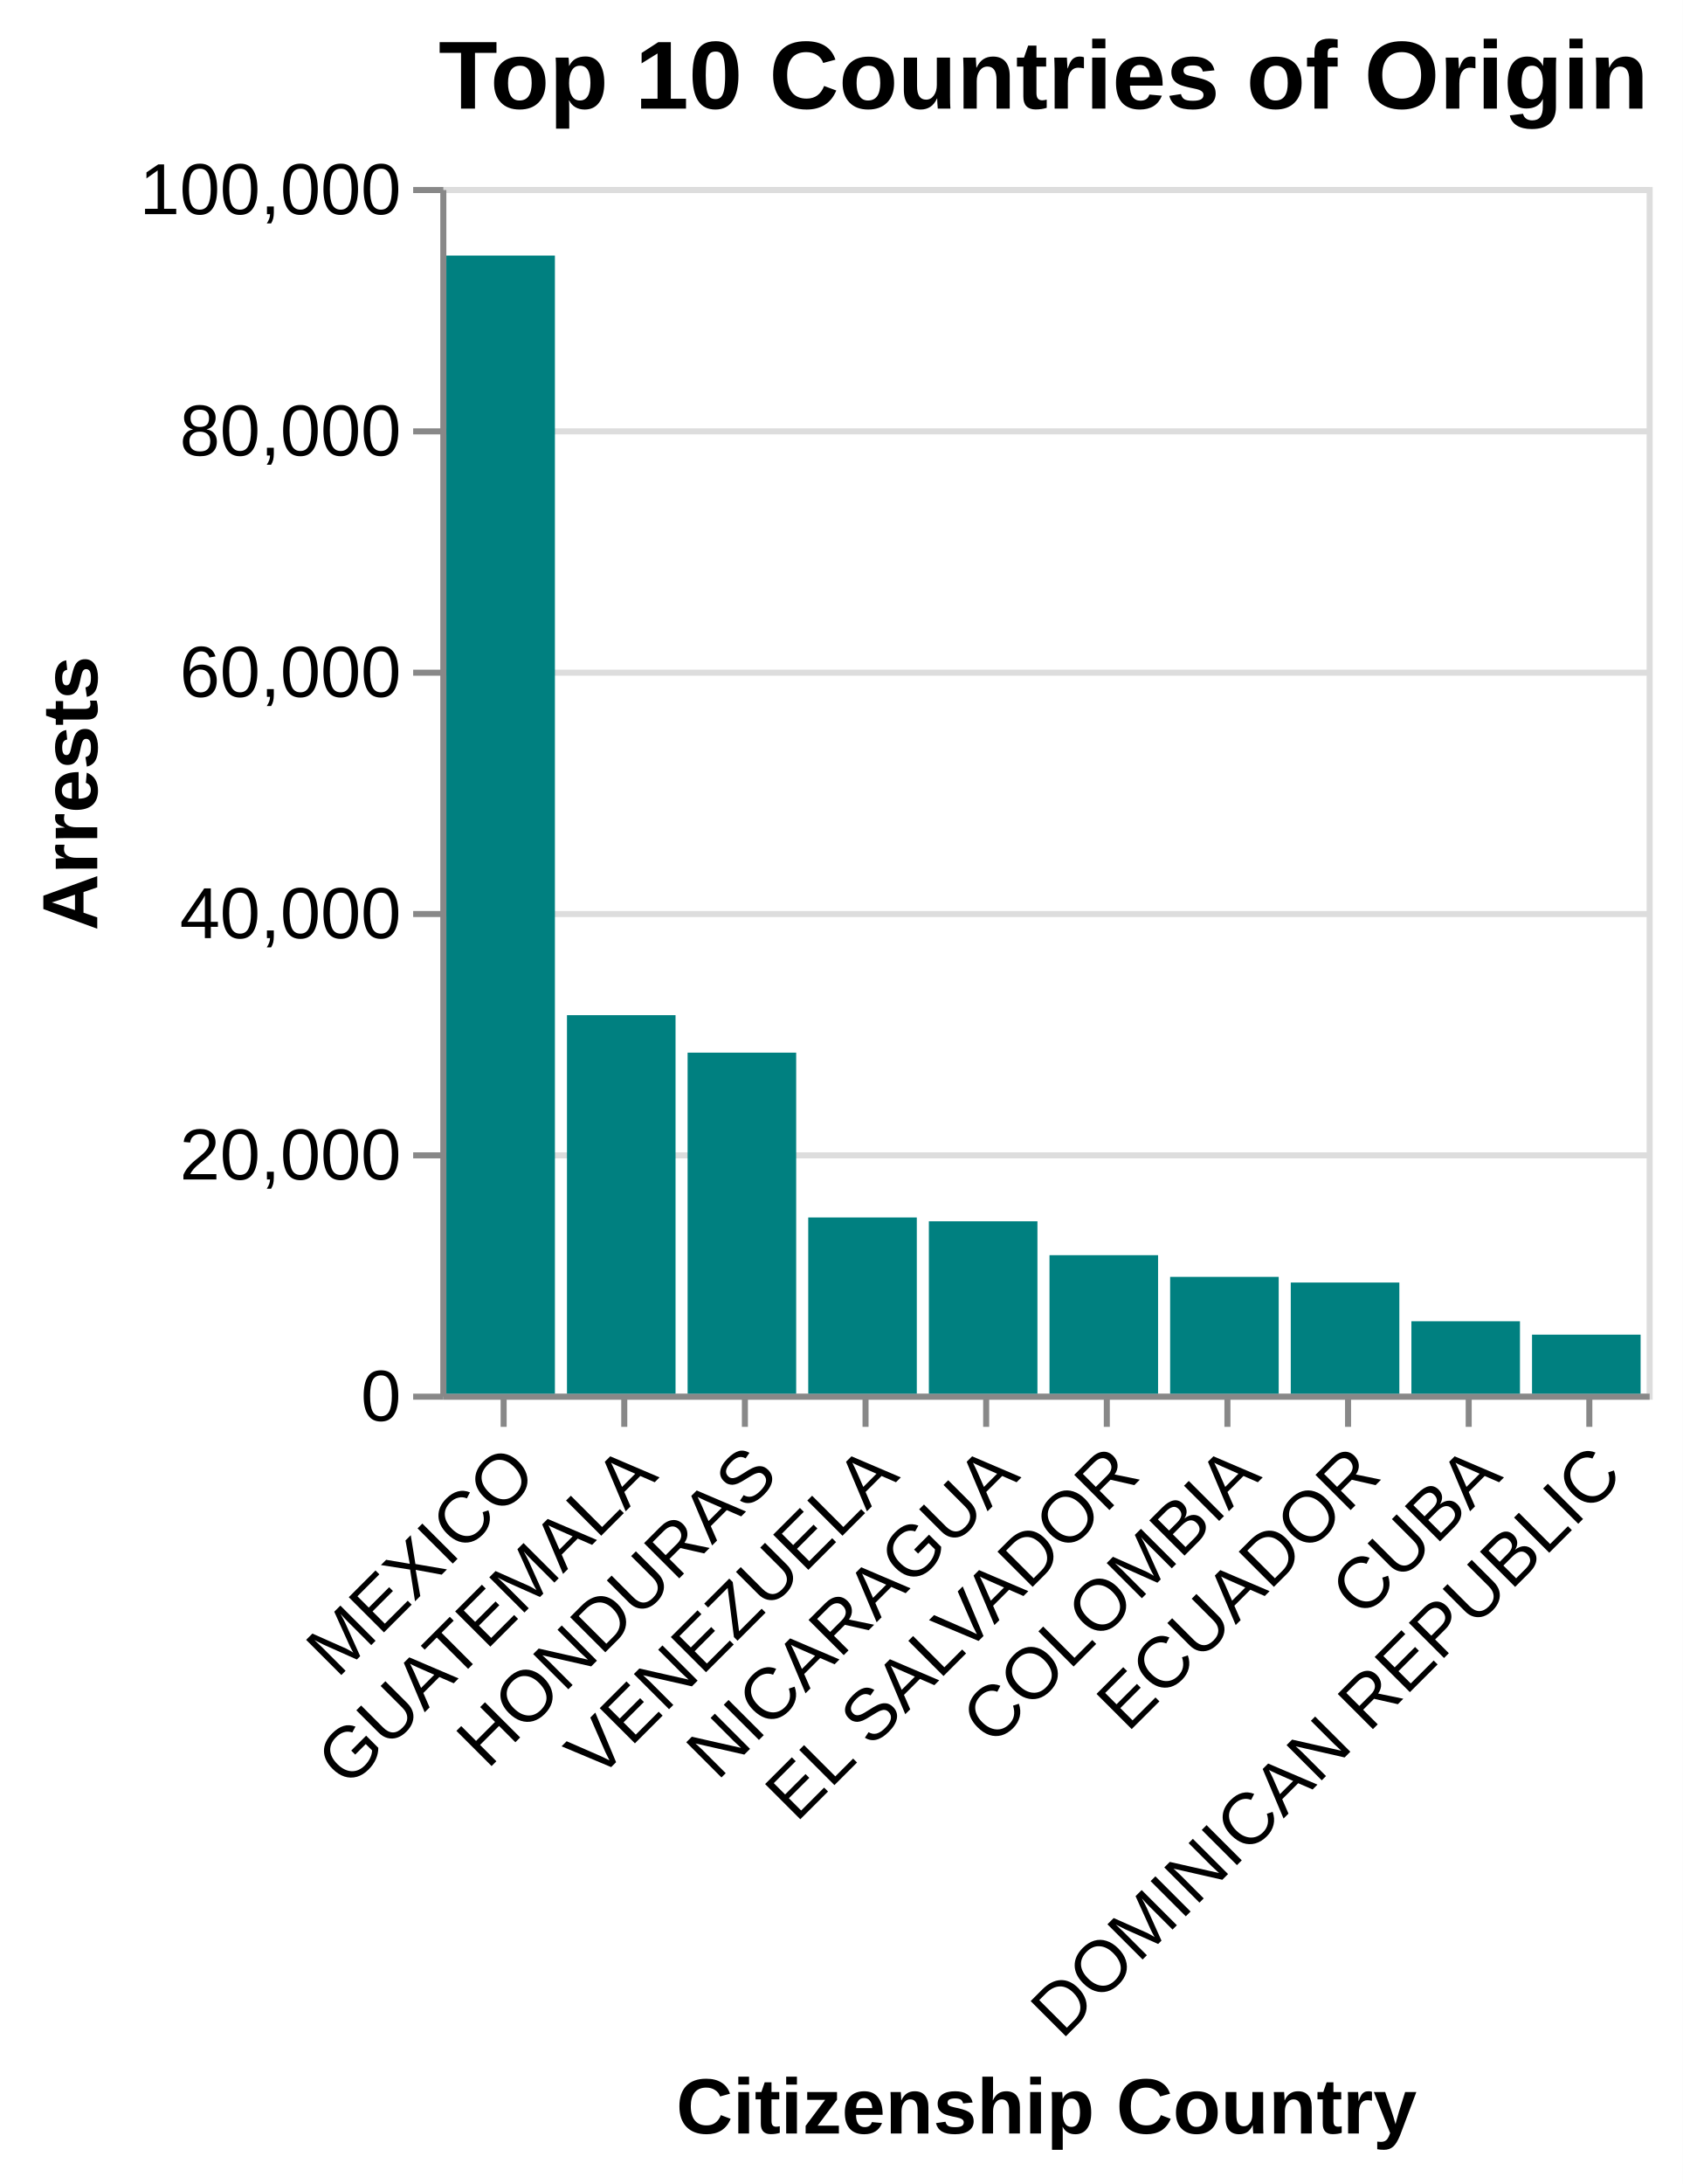
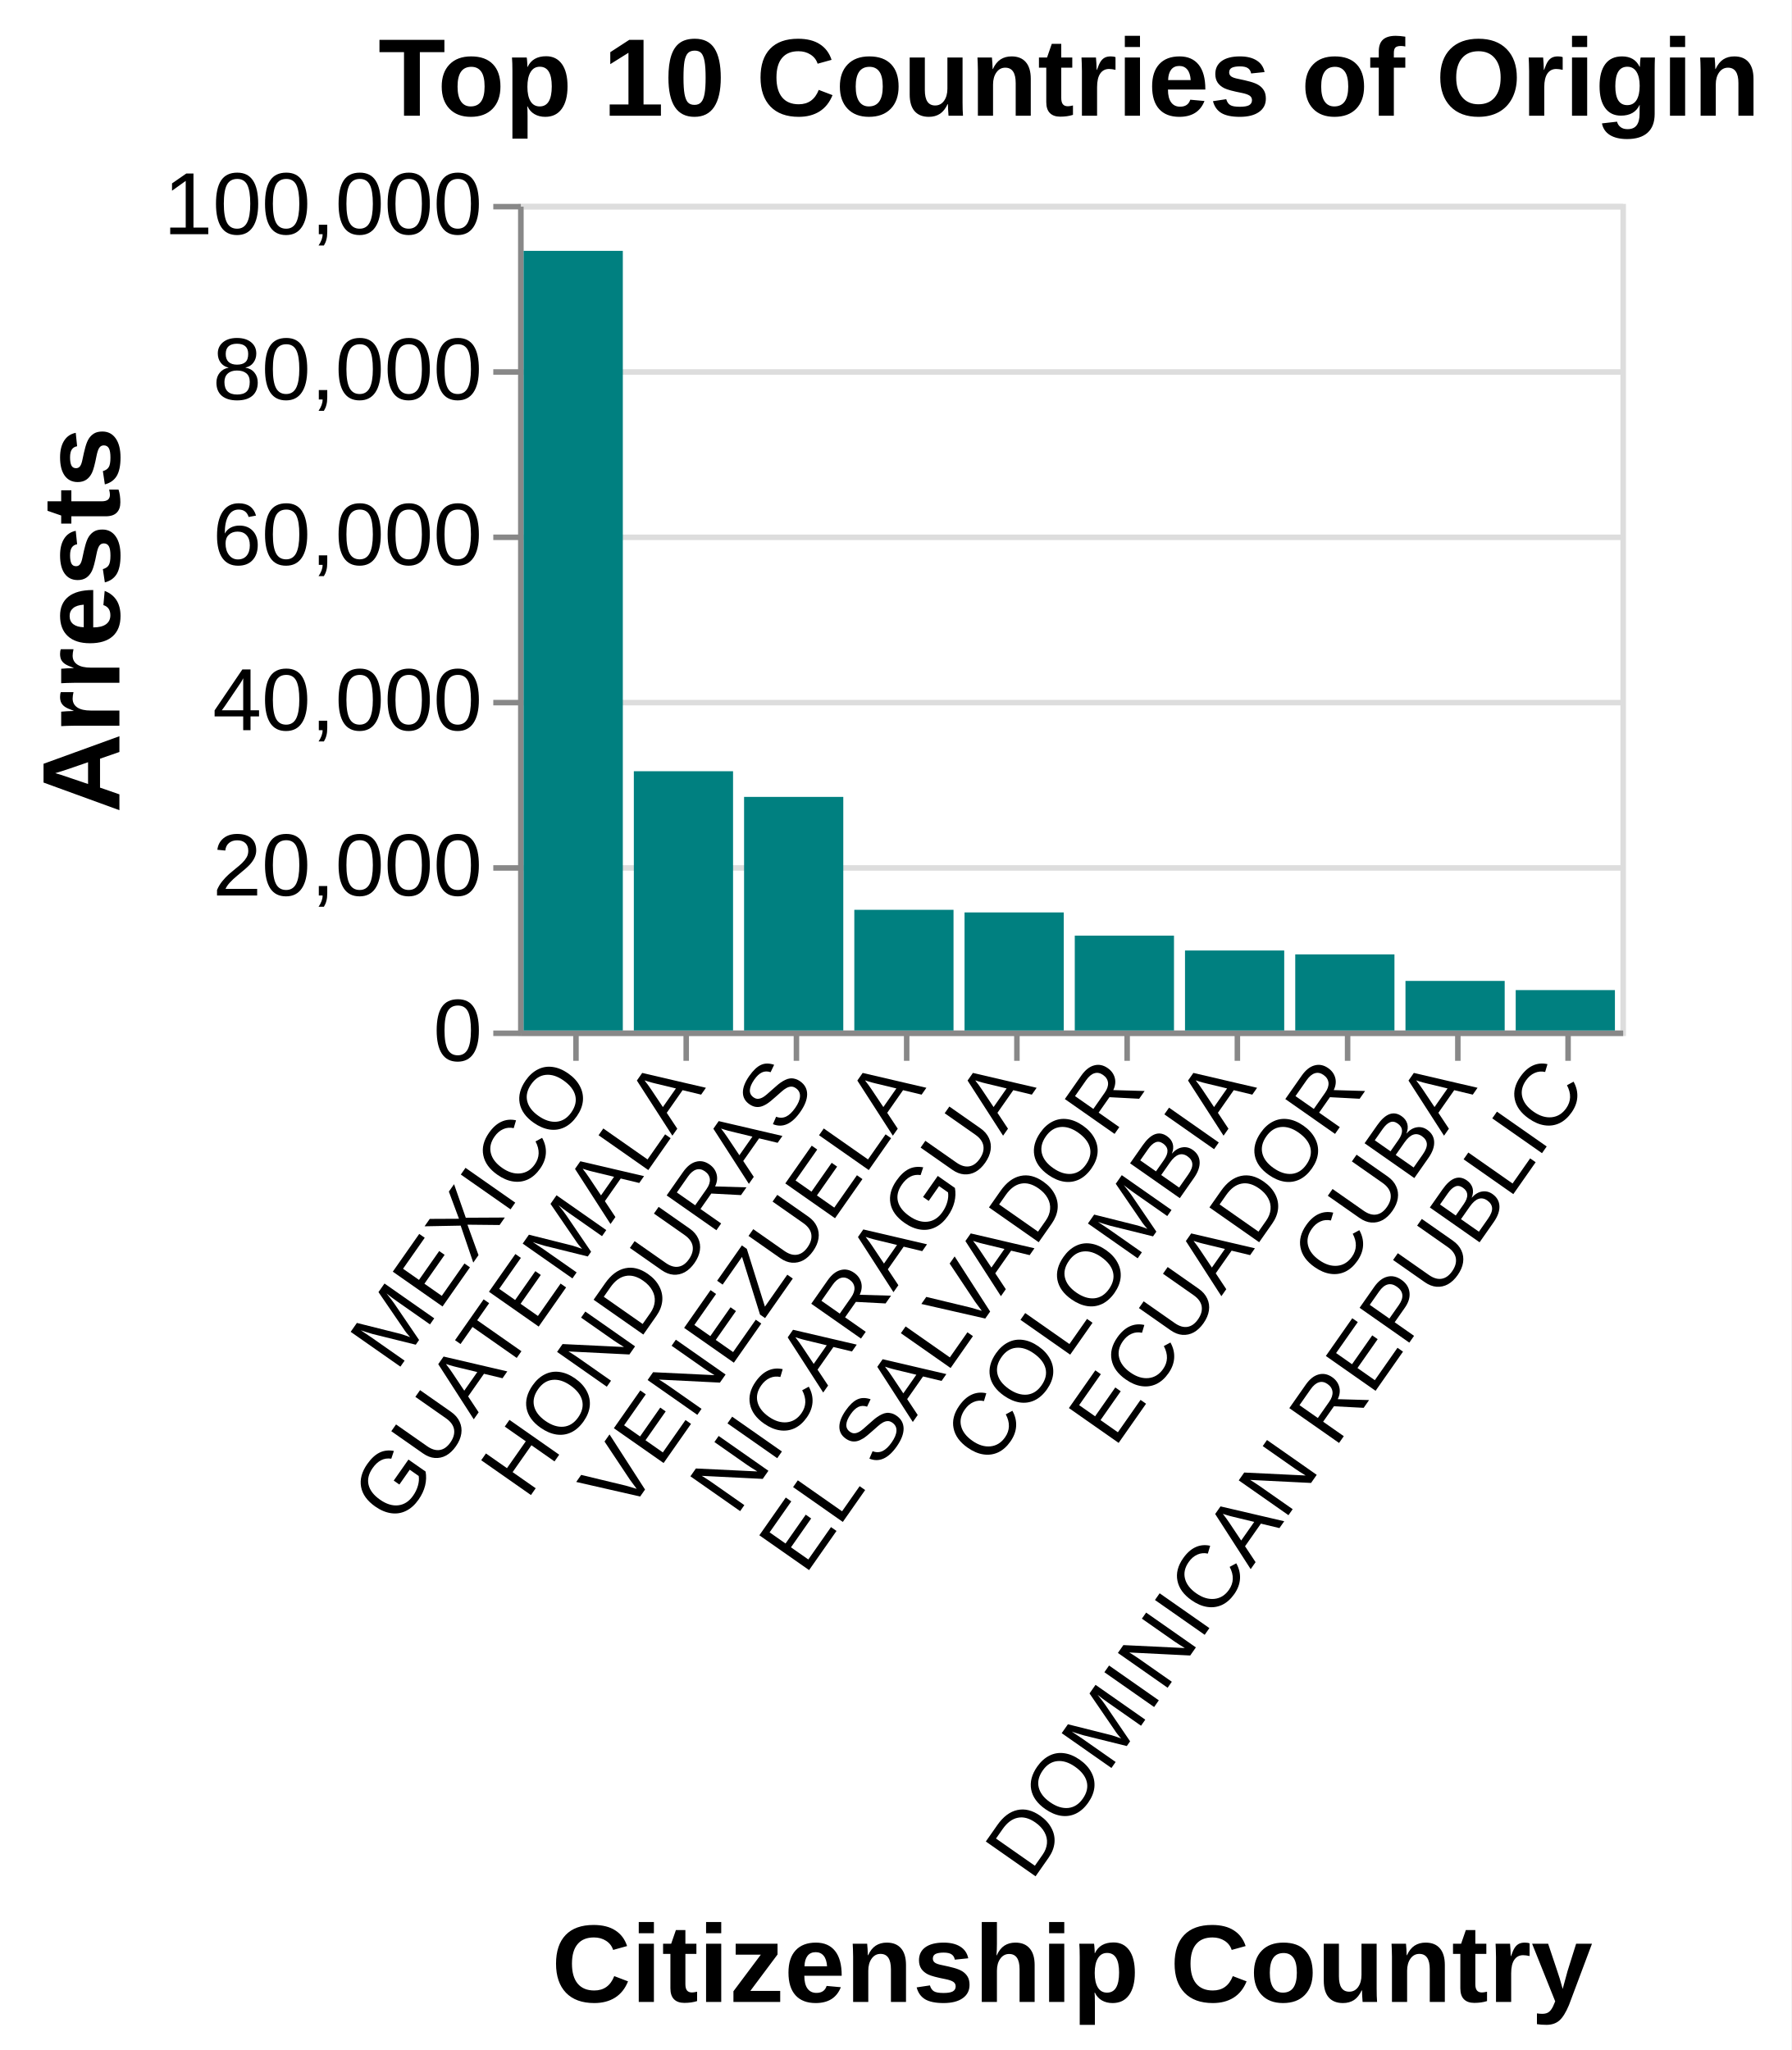
- <svg xmlns="http://www.w3.org/2000/svg" version="1.1" class="marks" width="279" height="362" viewBox="0 0 279 362">
-   <rect width="279" height="362" fill="white" />
-   <g fill="none" stroke-miterlimit="10" transform="translate(73,31)">
+ <svg xmlns="http://www.w3.org/2000/svg" version="1.1" class="marks" width="325" height="372" viewBox="0 0 325 372">
+   <rect width="325" height="372" fill="white" />
+   <g fill="none" stroke-miterlimit="10" transform="translate(94,37)">
    <g class="mark-group role-frame root" role="graphics-object" aria-roledescription="group mark container">
      <g transform="translate(0,0)">
-         <path class="background" aria-hidden="true" d="M0.5,0.5h200v200h-200Z" stroke="#ddd" />
+         <path class="background" aria-hidden="true" d="M0.5,0.5h200v150h-200Z" stroke="#ddd" />
        <g>
          <g class="mark-group role-axis" aria-hidden="true">
            <g transform="translate(0.5,0.5)">
              <path class="background" aria-hidden="true" d="M0,0h0v0h0Z" pointer-events="none" />
              <g>
                <g class="mark-rule role-axis-grid" pointer-events="none">
-                   <line transform="translate(0,200)" x2="200" y2="0" stroke="#ddd" stroke-width="1" opacity="1" />
-                   <line transform="translate(0,160)" x2="200" y2="0" stroke="#ddd" stroke-width="1" opacity="1" />
+                   <line transform="translate(0,150)" x2="200" y2="0" stroke="#ddd" stroke-width="1" opacity="1" />
                  <line transform="translate(0,120)" x2="200" y2="0" stroke="#ddd" stroke-width="1" opacity="1" />
-                   <line transform="translate(0,80)" x2="200" y2="0" stroke="#ddd" stroke-width="1" opacity="1" />
-                   <line transform="translate(0,40)" x2="200" y2="0" stroke="#ddd" stroke-width="1" opacity="1" />
+                   <line transform="translate(0,90)" x2="200" y2="0" stroke="#ddd" stroke-width="1" opacity="1" />
+                   <line transform="translate(0,60)" x2="200" y2="0" stroke="#ddd" stroke-width="1" opacity="1" />
+                   <line transform="translate(0,30)" x2="200" y2="0" stroke="#ddd" stroke-width="1" opacity="1" />
                  <line transform="translate(0,0)" x2="200" y2="0" stroke="#ddd" stroke-width="1" opacity="1" />
                </g>
              </g>
              <path class="foreground" aria-hidden="true" d="" pointer-events="none" display="none" />
            </g>
          </g>
          <g class="mark-group role-axis" role="graphics-symbol" aria-roledescription="axis" aria-label="X-axis titled 'Citizenship Country' for a discrete scale with 10 values: MEXICO, GUATEMALA, HONDURAS, VENEZUELA, NICARAGUA, ending with DOMINICAN REPUBLIC">
-             <g transform="translate(0.5,200.5)">
+             <g transform="translate(0.5,150.5)">
              <path class="background" aria-hidden="true" d="M0,0h0v0h0Z" pointer-events="none" />
              <g>
                <g class="mark-rule role-axis-tick" pointer-events="none">
                  <line transform="translate(10,0)" x2="0" y2="5" stroke="#888" stroke-width="1" opacity="1" />
                  <line transform="translate(30,0)" x2="0" y2="5" stroke="#888" stroke-width="1" opacity="1" />
                  <line transform="translate(50,0)" x2="0" y2="5" stroke="#888" stroke-width="1" opacity="1" />
                  <line transform="translate(70,0)" x2="0" y2="5" stroke="#888" stroke-width="1" opacity="1" />
                  <line transform="translate(90,0)" x2="0" y2="5" stroke="#888" stroke-width="1" opacity="1" />
                  <line transform="translate(110,0)" x2="0" y2="5" stroke="#888" stroke-width="1" opacity="1" />
                  <line transform="translate(130,0)" x2="0" y2="5" stroke="#888" stroke-width="1" opacity="1" />
                  <line transform="translate(150,0)" x2="0" y2="5" stroke="#888" stroke-width="1" opacity="1" />
                  <line transform="translate(170,0)" x2="0" y2="5" stroke="#888" stroke-width="1" opacity="1" />
                  <line transform="translate(190,0)" x2="0" y2="5" stroke="#888" stroke-width="1" opacity="1" />
                </g>
                <g class="mark-text role-axis-label" pointer-events="none">
-                   <text text-anchor="end" transform="translate(9.5,7) rotate(315) translate(0,9)" font-family="Arial" font-size="12px" fill="#000000" opacity="1">MEXICO</text>
-                   <text text-anchor="end" transform="translate(29.5,7) rotate(315) translate(0,9)" font-family="Arial" font-size="12px" fill="#000000" opacity="1">GUATEMALA</text>
-                   <text text-anchor="end" transform="translate(49.5,7) rotate(315) translate(0,9)" font-family="Arial" font-size="12px" fill="#000000" opacity="1">HONDURAS</text>
-                   <text text-anchor="end" transform="translate(69.5,7) rotate(315) translate(0,9)" font-family="Arial" font-size="12px" fill="#000000" opacity="1">VENEZUELA</text>
-                   <text text-anchor="end" transform="translate(89.5,7) rotate(315) translate(0,9)" font-family="Arial" font-size="12px" fill="#000000" opacity="1">NICARAGUA</text>
-                   <text text-anchor="end" transform="translate(109.5,7) rotate(315) translate(0,9)" font-family="Arial" font-size="12px" fill="#000000" opacity="1">EL SALVADOR</text>
-                   <text text-anchor="end" transform="translate(129.5,7) rotate(315) translate(0,9)" font-family="Arial" font-size="12px" fill="#000000" opacity="1">COLOMBIA</text>
-                   <text text-anchor="end" transform="translate(149.5,7) rotate(315) translate(0,9)" font-family="Arial" font-size="12px" fill="#000000" opacity="1">ECUADOR</text>
-                   <text text-anchor="end" transform="translate(169.5,7) rotate(315) translate(0,9)" font-family="Arial" font-size="12px" fill="#000000" opacity="1">CUBA</text>
-                   <text text-anchor="end" transform="translate(189.5,7) rotate(315) translate(0,9)" font-family="Arial" font-size="12px" fill="#000000" opacity="1">DOMINICAN REPUBLIC</text>
+                   <text text-anchor="end" transform="translate(9.5,7) rotate(305) translate(0,5)" font-family="Arial" font-size="16px" fill="#000000" opacity="1">MEXICO</text>
+                   <text text-anchor="end" transform="translate(29.5,7) rotate(305) translate(0,5)" font-family="Arial" font-size="16px" fill="#000000" opacity="1">GUATEMALA</text>
+                   <text text-anchor="end" transform="translate(49.5,7) rotate(305) translate(0,5)" font-family="Arial" font-size="16px" fill="#000000" opacity="1">HONDURAS</text>
+                   <text text-anchor="end" transform="translate(69.5,7) rotate(305) translate(0,5)" font-family="Arial" font-size="16px" fill="#000000" opacity="1">VENEZUELA</text>
+                   <text text-anchor="end" transform="translate(89.5,7) rotate(305) translate(0,5)" font-family="Arial" font-size="16px" fill="#000000" opacity="1">NICARAGUA</text>
+                   <text text-anchor="end" transform="translate(109.5,7) rotate(305) translate(0,5)" font-family="Arial" font-size="16px" fill="#000000" opacity="1">EL SALVADOR</text>
+                   <text text-anchor="end" transform="translate(129.5,7) rotate(305) translate(0,5)" font-family="Arial" font-size="16px" fill="#000000" opacity="1">COLOMBIA</text>
+                   <text text-anchor="end" transform="translate(149.5,7) rotate(305) translate(0,5)" font-family="Arial" font-size="16px" fill="#000000" opacity="1">ECUADOR</text>
+                   <text text-anchor="end" transform="translate(169.5,7) rotate(305) translate(0,5)" font-family="Arial" font-size="16px" fill="#000000" opacity="1">CUBA</text>
+                   <text text-anchor="end" transform="translate(189.5,7) rotate(305) translate(0,5)" font-family="Arial" font-size="16px" fill="#000000" opacity="1">DOMINICAN REPUBLIC</text>
                </g>
                <g class="mark-rule role-axis-domain" pointer-events="none">
                  <line transform="translate(0,0)" x2="200" y2="0" stroke="#888" stroke-width="1" opacity="1" />
                </g>
                <g class="mark-text role-axis-title" pointer-events="none">
-                   <text text-anchor="middle" transform="translate(100,122.1287)" font-family="Arial" font-size="13px" font-weight="bold" fill="#000000" opacity="1">Citizenship Country</text>
+                   <text text-anchor="middle" transform="translate(100,175.7786)" font-family="Arial" font-size="20px" font-weight="bold" fill="#000000" opacity="1">Citizenship Country</text>
                </g>
              </g>
              <path class="foreground" aria-hidden="true" d="" pointer-events="none" display="none" />
            </g>
          </g>
          <g class="mark-group role-axis" role="graphics-symbol" aria-roledescription="axis" aria-label="Y-axis titled 'Arrests' for a linear scale with values from 0 to 100,000">
            <g transform="translate(0.5,0.5)">
              <path class="background" aria-hidden="true" d="M0,0h0v0h0Z" pointer-events="none" />
              <g>
                <g class="mark-rule role-axis-tick" pointer-events="none">
-                   <line transform="translate(0,200)" x2="-5" y2="0" stroke="#888" stroke-width="1" opacity="1" />
-                   <line transform="translate(0,160)" x2="-5" y2="0" stroke="#888" stroke-width="1" opacity="1" />
+                   <line transform="translate(0,150)" x2="-5" y2="0" stroke="#888" stroke-width="1" opacity="1" />
                  <line transform="translate(0,120)" x2="-5" y2="0" stroke="#888" stroke-width="1" opacity="1" />
-                   <line transform="translate(0,80)" x2="-5" y2="0" stroke="#888" stroke-width="1" opacity="1" />
-                   <line transform="translate(0,40)" x2="-5" y2="0" stroke="#888" stroke-width="1" opacity="1" />
+                   <line transform="translate(0,90)" x2="-5" y2="0" stroke="#888" stroke-width="1" opacity="1" />
+                   <line transform="translate(0,60)" x2="-5" y2="0" stroke="#888" stroke-width="1" opacity="1" />
+                   <line transform="translate(0,30)" x2="-5" y2="0" stroke="#888" stroke-width="1" opacity="1" />
                  <line transform="translate(0,0)" x2="-5" y2="0" stroke="#888" stroke-width="1" opacity="1" />
                </g>
                <g class="mark-text role-axis-label" pointer-events="none">
-                   <text text-anchor="end" transform="translate(-7,204)" font-family="Arial" font-size="12px" fill="#000000" opacity="1">0</text>
-                   <text text-anchor="end" transform="translate(-7,164)" font-family="Arial" font-size="12px" fill="#000000" opacity="1">20,000</text>
-                   <text text-anchor="end" transform="translate(-7,124)" font-family="Arial" font-size="12px" fill="#000000" opacity="1">40,000</text>
-                   <text text-anchor="end" transform="translate(-7,84)" font-family="Arial" font-size="12px" fill="#000000" opacity="1">60,000</text>
-                   <text text-anchor="end" transform="translate(-7,44)" font-family="Arial" font-size="12px" fill="#000000" opacity="1">80,000</text>
-                   <text text-anchor="end" transform="translate(-7,4)" font-family="Arial" font-size="12px" fill="#000000" opacity="1">100,000</text>
+                   <text text-anchor="end" transform="translate(-7,155)" font-family="Arial" font-size="16px" fill="#000000" opacity="1">0</text>
+                   <text text-anchor="end" transform="translate(-7,125)" font-family="Arial" font-size="16px" fill="#000000" opacity="1">20,000</text>
+                   <text text-anchor="end" transform="translate(-7,95)" font-family="Arial" font-size="16px" fill="#000000" opacity="1">40,000</text>
+                   <text text-anchor="end" transform="translate(-7,65)" font-family="Arial" font-size="16px" fill="#000000" opacity="1">60,000</text>
+                   <text text-anchor="end" transform="translate(-7,35)" font-family="Arial" font-size="16px" fill="#000000" opacity="1">80,000</text>
+                   <text text-anchor="end" transform="translate(-7,5)" font-family="Arial" font-size="16px" fill="#000000" opacity="1">100,000</text>
                </g>
                <g class="mark-rule role-axis-domain" pointer-events="none">
-                   <line transform="translate(0,200)" x2="0" y2="-200" stroke="#888" stroke-width="1" opacity="1" />
+                   <line transform="translate(0,150)" x2="0" y2="-150" stroke="#888" stroke-width="1" opacity="1" />
                </g>
                <g class="mark-text role-axis-title" pointer-events="none">
-                   <text text-anchor="middle" transform="translate(-54.37695,100) rotate(-90) translate(0,-3)" font-family="Arial" font-size="13px" font-weight="bold" fill="#000000" opacity="1">Arrests</text>
+                   <text text-anchor="middle" transform="translate(-68.83594,75) rotate(-90) translate(0,-4)" font-family="Arial" font-size="20px" font-weight="bold" fill="#000000" opacity="1">Arrests</text>
                </g>
              </g>
              <path class="foreground" aria-hidden="true" d="" pointer-events="none" display="none" />
            </g>
          </g>
          <g class="mark-rect role-mark marks" role="graphics-object" aria-roledescription="rect mark container">
-             <path aria-label="Citizenship Country: MEXICO; Arrests: 94320" role="graphics-symbol" aria-roledescription="bar" d="M1,11.36h18v188.64h-18Z" fill="#008080" />
-             <path aria-label="Citizenship Country: GUATEMALA; Arrests: 31367" role="graphics-symbol" aria-roledescription="bar" d="M21,137.266h18v62.734h-18Z" fill="#008080" />
-             <path aria-label="Citizenship Country: HONDURAS; Arrests: 28262" role="graphics-symbol" aria-roledescription="bar" d="M41,143.476h18v56.524h-18Z" fill="#008080" />
-             <path aria-label="Citizenship Country: VENEZUELA; Arrests: 14601" role="graphics-symbol" aria-roledescription="bar" d="M61,170.798h18v29.202h-18Z" fill="#008080" />
-             <path aria-label="Citizenship Country: NICARAGUA; Arrests: 14285" role="graphics-symbol" aria-roledescription="bar" d="M81,171.43h18v28.57h-18Z" fill="#008080" />
-             <path aria-label="Citizenship Country: EL SALVADOR; Arrests: 11476" role="graphics-symbol" aria-roledescription="bar" d="M101,177.048h18v22.952h-18Z" fill="#008080" />
-             <path aria-label="Citizenship Country: COLOMBIA; Arrests: 9679" role="graphics-symbol" aria-roledescription="bar" d="M121,180.642h18v19.358h-18Z" fill="#008080" />
-             <path aria-label="Citizenship Country: ECUADOR; Arrests: 9209" role="graphics-symbol" aria-roledescription="bar" d="M141,181.582h18v18.418h-18Z" fill="#008080" />
-             <path aria-label="Citizenship Country: CUBA; Arrests: 5999" role="graphics-symbol" aria-roledescription="bar" d="M161,188.002h18v11.998h-18Z" fill="#008080" />
-             <path aria-label="Citizenship Country: DOMINICAN REPUBLIC; Arrests: 4890" role="graphics-symbol" aria-roledescription="bar" d="M181,190.22h18v9.78h-18Z" fill="#008080" />
+             <path aria-label="Citizenship Country: MEXICO; Arrests: 94320" role="graphics-symbol" aria-roledescription="bar" d="M1,8.52h18v141.48h-18Z" fill="#008080" />
+             <path aria-label="Citizenship Country: GUATEMALA; Arrests: 31367" role="graphics-symbol" aria-roledescription="bar" d="M21,102.95h18v47.05h-18Z" fill="#008080" />
+             <path aria-label="Citizenship Country: HONDURAS; Arrests: 28262" role="graphics-symbol" aria-roledescription="bar" d="M41,107.607h18v42.393h-18Z" fill="#008080" />
+             <path aria-label="Citizenship Country: VENEZUELA; Arrests: 14601" role="graphics-symbol" aria-roledescription="bar" d="M61,128.099h18v21.901h-18Z" fill="#008080" />
+             <path aria-label="Citizenship Country: NICARAGUA; Arrests: 14285" role="graphics-symbol" aria-roledescription="bar" d="M81,128.572h18v21.428h-18Z" fill="#008080" />
+             <path aria-label="Citizenship Country: EL SALVADOR; Arrests: 11476" role="graphics-symbol" aria-roledescription="bar" d="M101,132.786h18v17.214h-18Z" fill="#008080" />
+             <path aria-label="Citizenship Country: COLOMBIA; Arrests: 9679" role="graphics-symbol" aria-roledescription="bar" d="M121,135.481h18v14.519h-18Z" fill="#008080" />
+             <path aria-label="Citizenship Country: ECUADOR; Arrests: 9209" role="graphics-symbol" aria-roledescription="bar" d="M141,136.186h18v13.814h-18Z" fill="#008080" />
+             <path aria-label="Citizenship Country: CUBA; Arrests: 5999" role="graphics-symbol" aria-roledescription="bar" d="M161,141.001h18v8.999h-18Z" fill="#008080" />
+             <path aria-label="Citizenship Country: DOMINICAN REPUBLIC; Arrests: 4890" role="graphics-symbol" aria-roledescription="bar" d="M181,142.665h18v7.335h-18Z" fill="#008080" />
          </g>
          <g class="mark-group role-title">
-             <g transform="translate(100,-26)">
+             <g transform="translate(100,-32)">
              <path class="background" aria-hidden="true" d="M0,0h0v0h0Z" pointer-events="none" />
              <g>
                <g class="mark-text role-title-text" role="graphics-symbol" aria-roledescription="title" aria-label="Title text 'Top 10 Countries of Origin'" pointer-events="none">
-                   <text text-anchor="middle" transform="translate(0,13)" font-family="Arial" font-size="16px" font-weight="bold" fill="#000000" opacity="1">Top 10 Countries of Origin</text>
+                   <text text-anchor="middle" transform="translate(0,16)" font-family="Arial" font-size="20px" font-weight="bold" fill="#000000" opacity="1">Top 10 Countries of Origin</text>
                </g>
              </g>
              <path class="foreground" aria-hidden="true" d="" pointer-events="none" display="none" />
            </g>
          </g>
        </g>
        <path class="foreground" aria-hidden="true" d="" display="none" />
      </g>
    </g>
  </g>
</svg>
